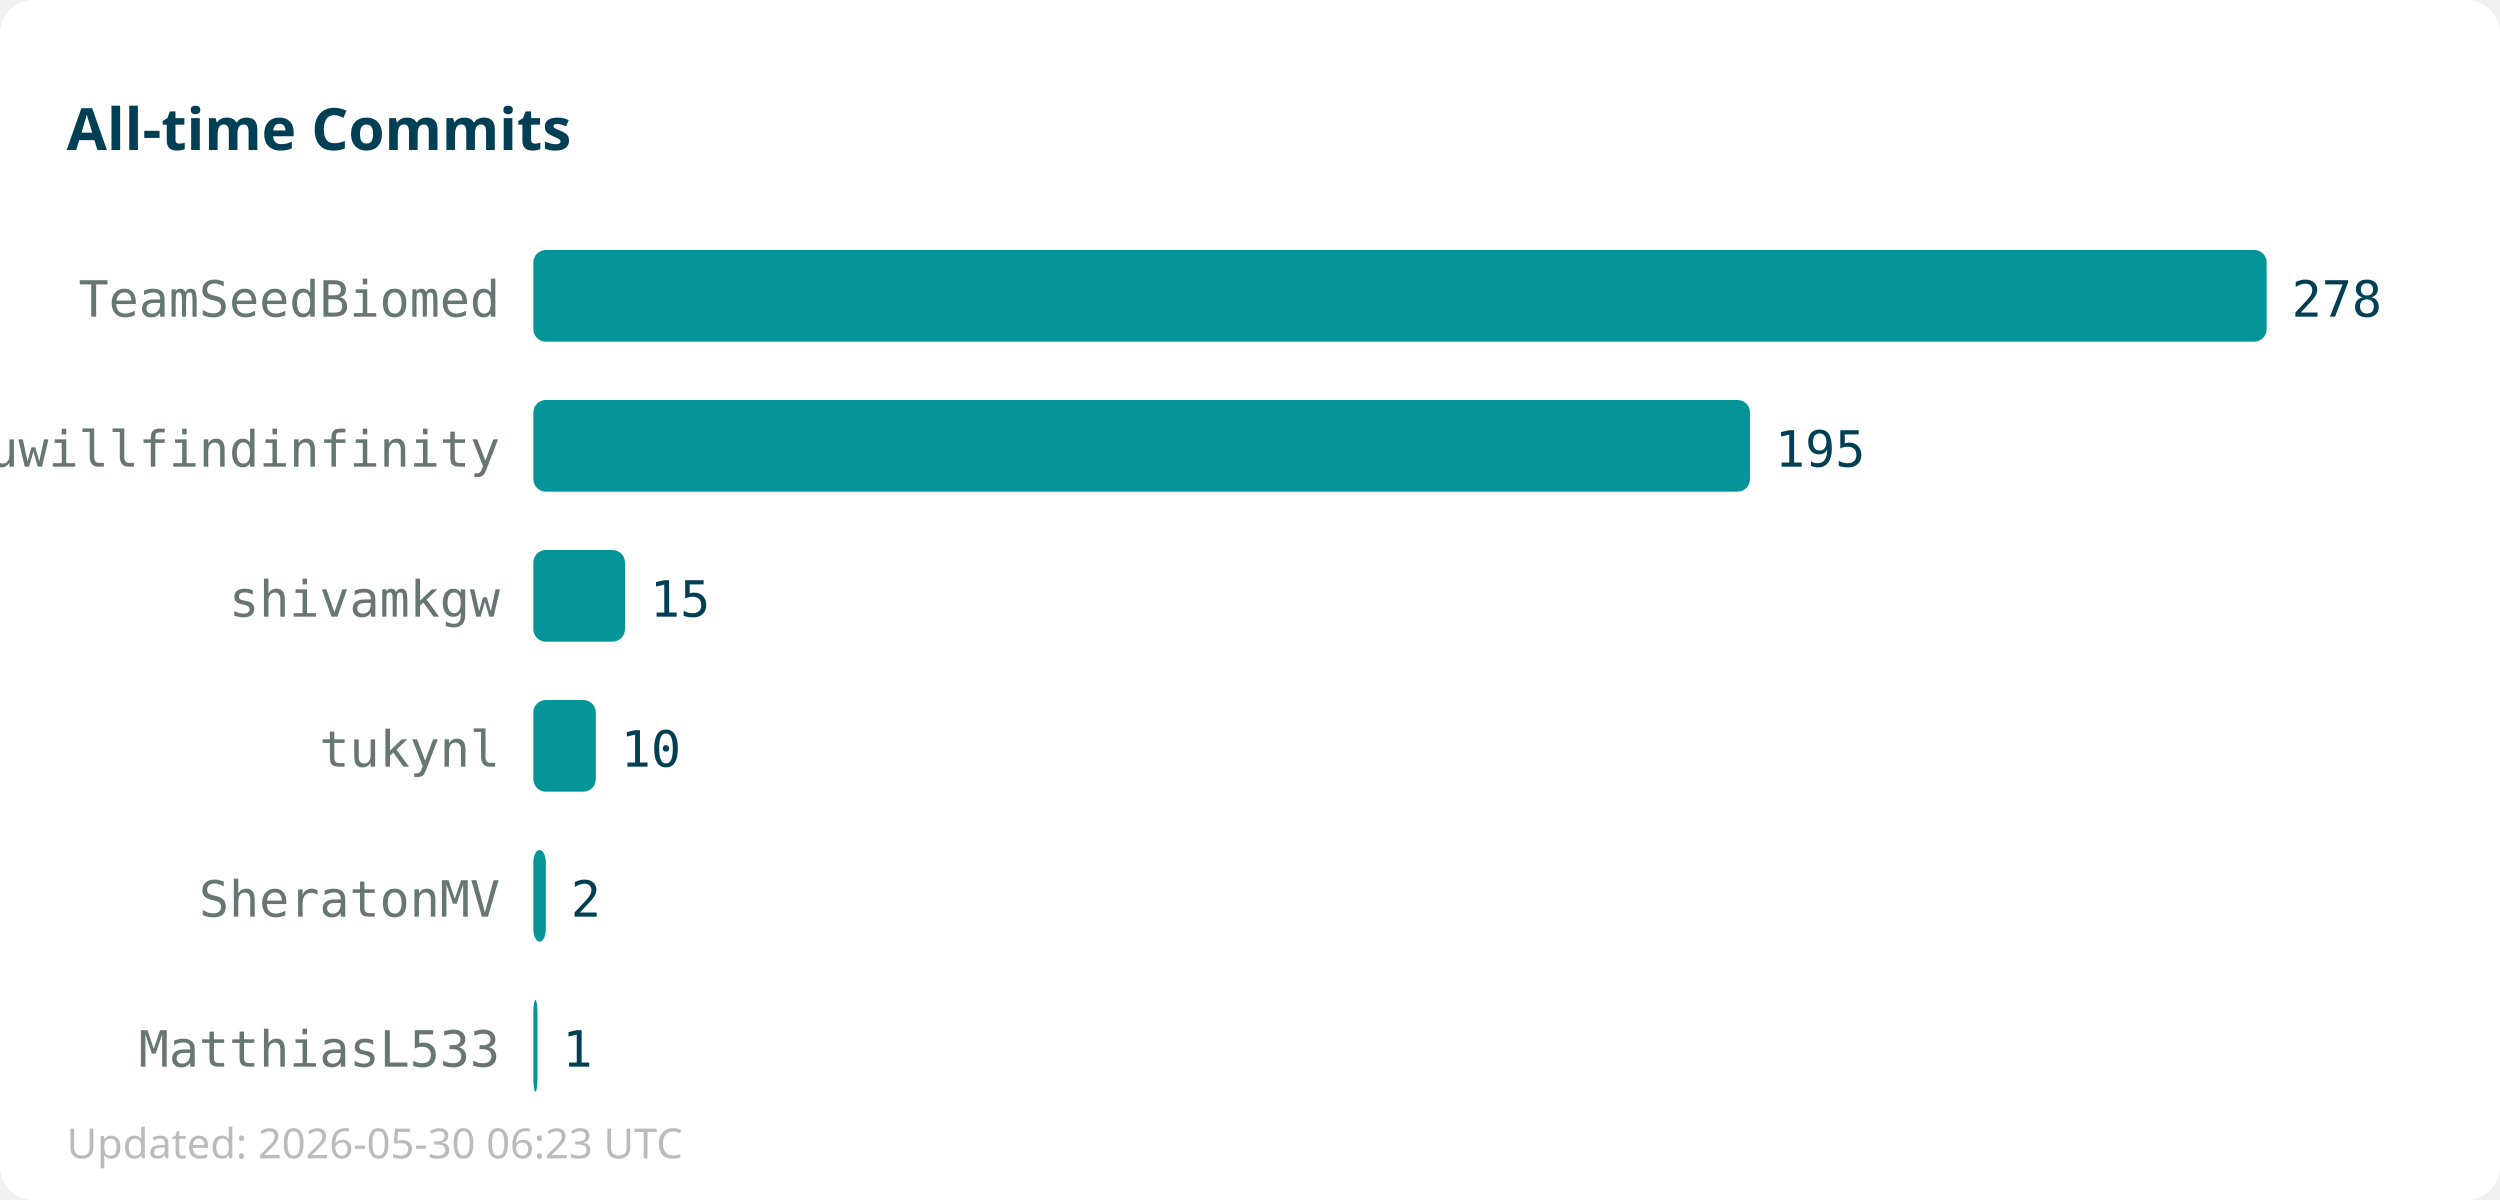
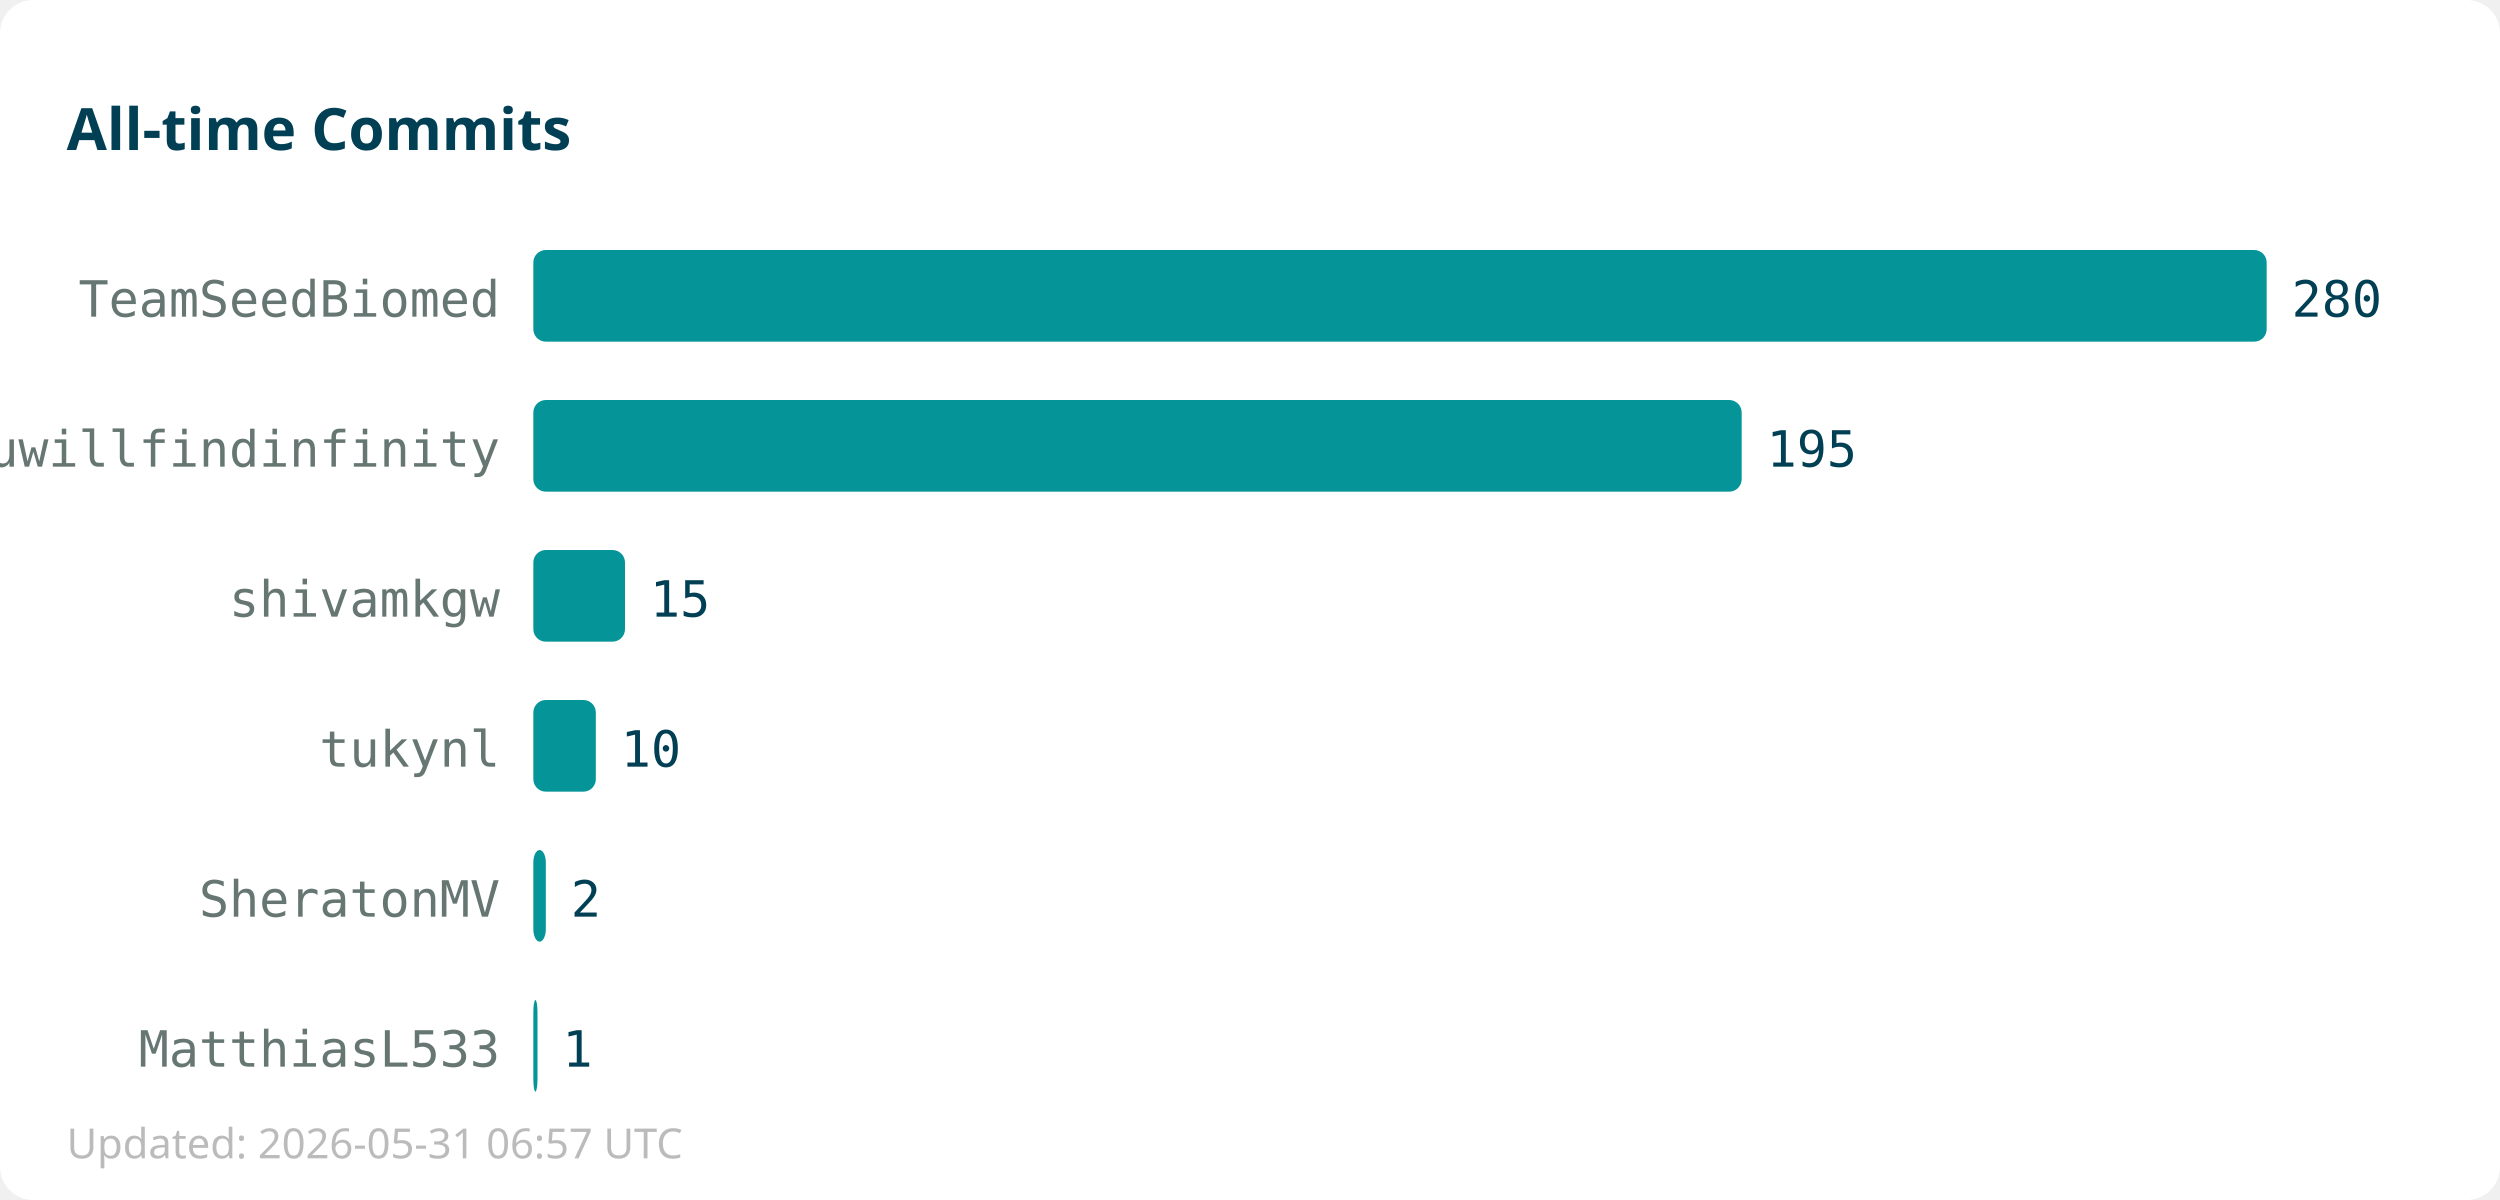
<svg xmlns="http://www.w3.org/2000/svg" width="600" height="288">
  <rect width="600" height="288" fill="#ffffff" rx="8" />
  <text x="16" y="36" font-family="sans-serif" font-size="14" font-weight="bold" fill="#013f54">All-time Commits</text>
  <text x="120" y="76" text-anchor="end" font-family="monospace" font-size="12" fill="#667672">TeamSeedBiomed</text>
  <rect x="128" y="60" width="416" height="22" fill="#059598" rx="3" />
-   <text x="550" y="76" font-family="monospace" font-size="12" fill="#013f54">278</text>
+   <text x="550" y="76" font-family="monospace" font-size="12" fill="#013f54">280</text>
  <text x="120" y="112" text-anchor="end" font-family="monospace" font-size="12" fill="#667672">youwillfindinfinity</text>
-   <rect x="128" y="96" width="292" height="22" fill="#059598" rx="3" />
-   <text x="426" y="112" font-family="monospace" font-size="12" fill="#013f54">195</text>
+   <rect x="128" y="96" width="290" height="22" fill="#059598" rx="3" />
+   <text x="424" y="112" font-family="monospace" font-size="12" fill="#013f54">195</text>
  <text x="120" y="148" text-anchor="end" font-family="monospace" font-size="12" fill="#667672">shivamkgw</text>
  <rect x="128" y="132" width="22" height="22" fill="#059598" rx="3" />
  <text x="156" y="148" font-family="monospace" font-size="12" fill="#013f54">15</text>
  <text x="120" y="184" text-anchor="end" font-family="monospace" font-size="12" fill="#667672">tukynl</text>
  <rect x="128" y="168" width="15" height="22" fill="#059598" rx="3" />
  <text x="149" y="184" font-family="monospace" font-size="12" fill="#013f54">10</text>
  <text x="120" y="220" text-anchor="end" font-family="monospace" font-size="12" fill="#667672">SheratonMV</text>
  <rect x="128" y="204" width="3" height="22" fill="#059598" rx="3" />
  <text x="137" y="220" font-family="monospace" font-size="12" fill="#013f54">2</text>
  <text x="120" y="256" text-anchor="end" font-family="monospace" font-size="12" fill="#667672">MatthiasL533</text>
  <rect x="128" y="240" width="1" height="22" fill="#059598" rx="3" />
  <text x="135" y="256" font-family="monospace" font-size="12" fill="#013f54">1</text>
-   <text x="16" y="278" font-family="sans-serif" font-size="10" fill="#bbbbbb">Updated: 2026-05-30 06:23 UTC</text>
+   <text x="16" y="278" font-family="sans-serif" font-size="10" fill="#bbbbbb">Updated: 2026-05-31 06:57 UTC</text>
</svg>
